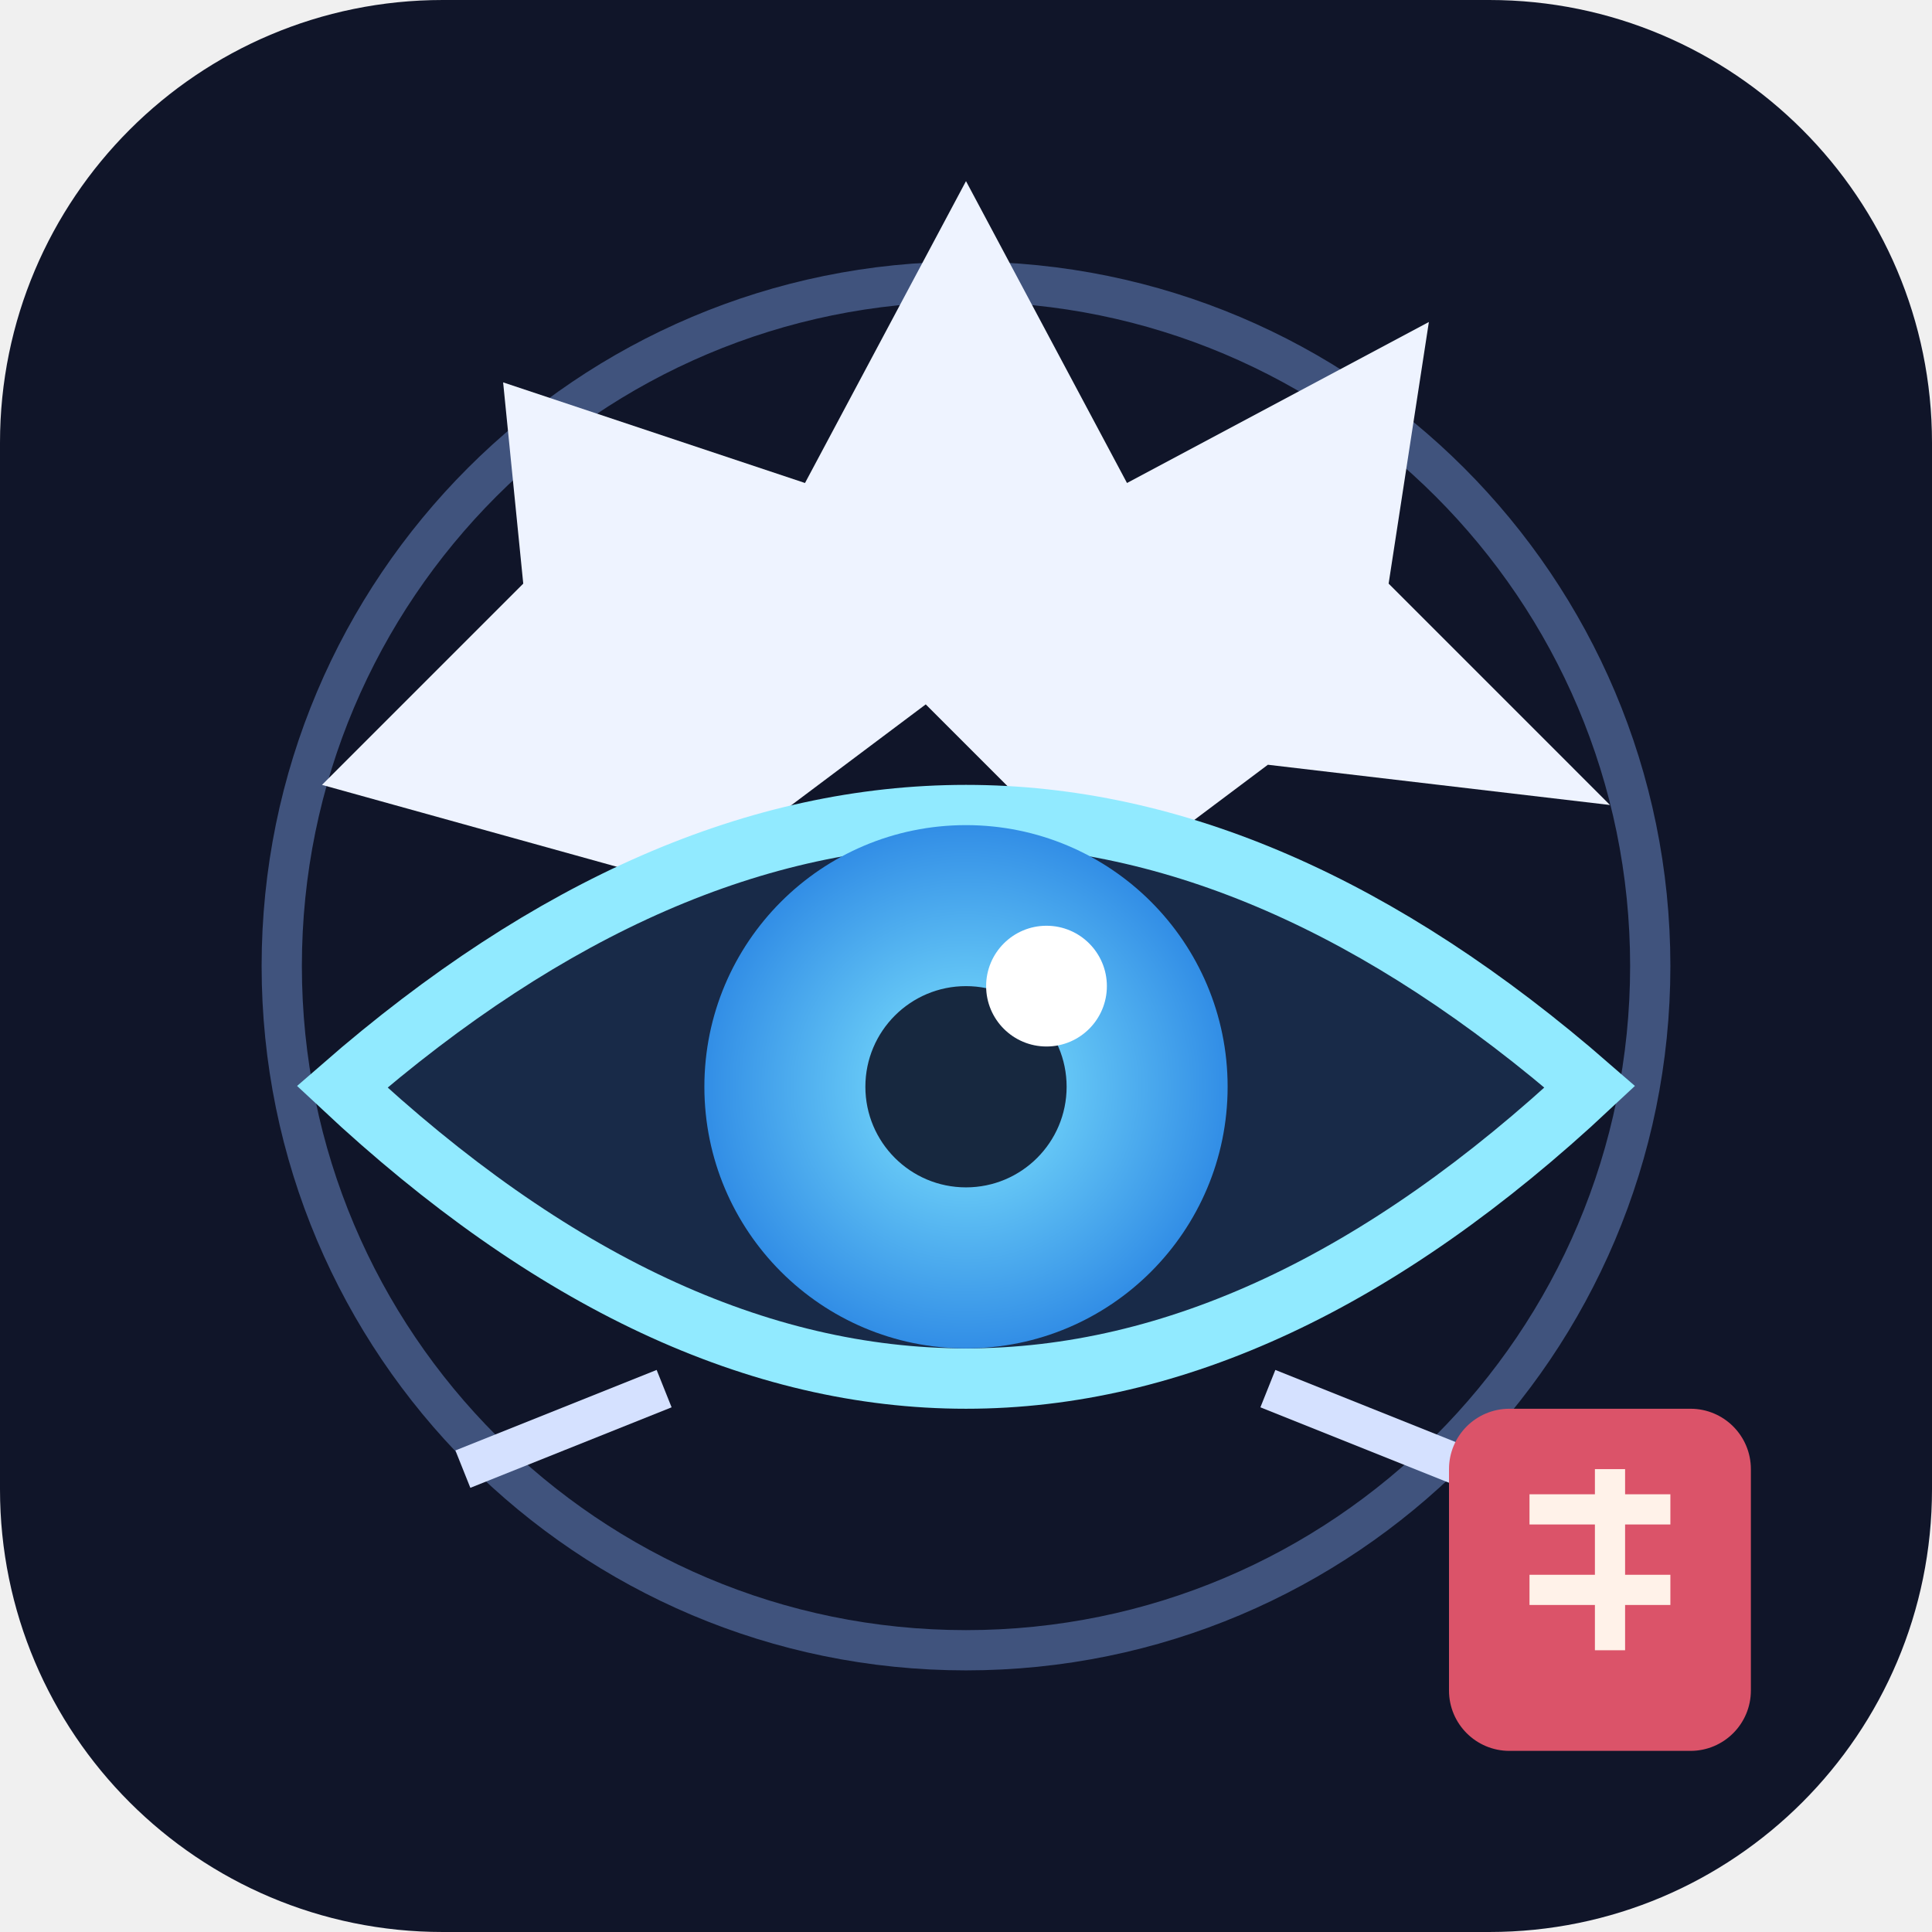
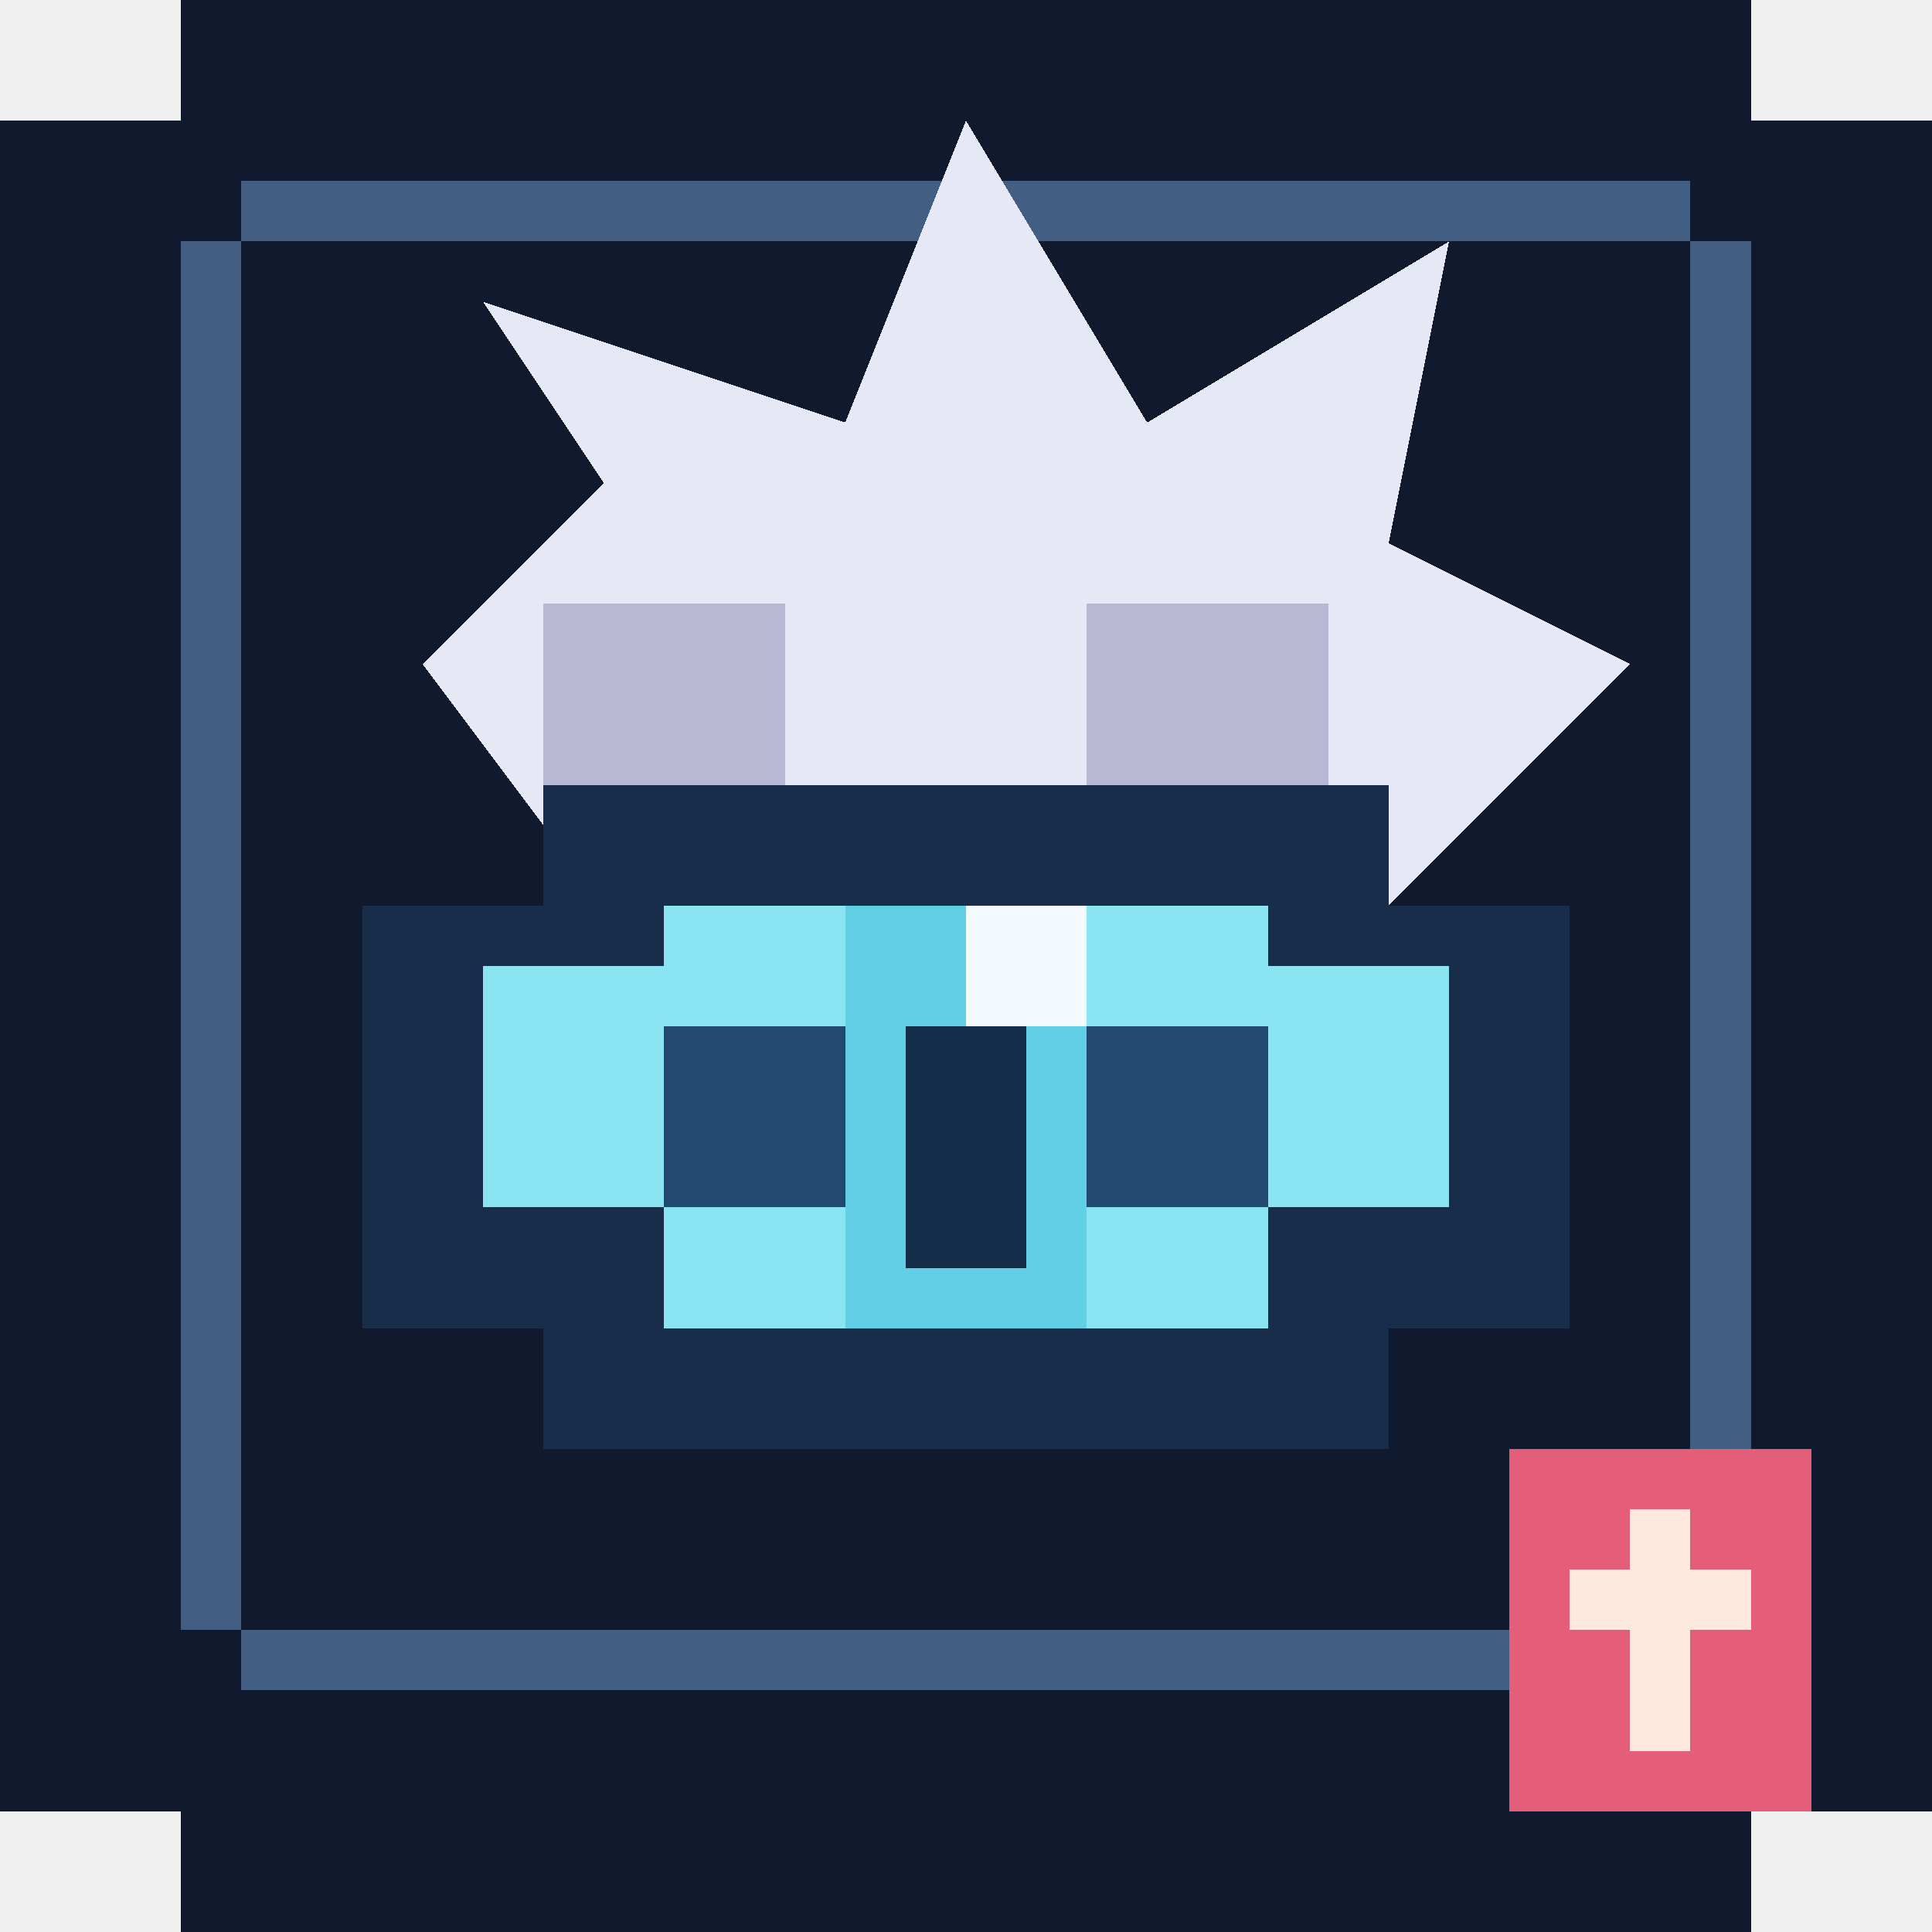
- <svg xmlns="http://www.w3.org/2000/svg" viewBox="0 0 96 96">
-   <defs>
-     <radialGradient id="a">
-       <stop stop-color="#83e8ff" />
-       <stop offset="1" stop-color="#328ee6" />
-     </radialGradient>
-   </defs>
-   <rect width="96" height="96" rx="22" fill="#101529" />
-   <circle cx="48" cy="48" r="34" fill="none" stroke="#40537d" stroke-width="2" />
-   <path d="m16 39 10-10-1-10 15 5L48 9l8 15 15-8-2 13 11 11-17-2-8 6-9-9-12 9Z" fill="#eef3ff" />
-   <path d="M17 54q31-27 62 0-31 29-62 0Z" fill="#182a48" stroke="#91eaff" stroke-width="3" />
-   <circle cx="48" cy="54" r="13" fill="url(#a)" />
-   <circle cx="48" cy="54" r="5" fill="#17283f" />
-   <circle cx="52" cy="49" r="3" fill="#fff" />
-   <path d="m23 73 10-4m30 0 10 4" stroke="#d5e1ff" stroke-width="2" />
-   <rect x="72" y="70" width="15" height="17" rx="3" fill="#db5369" />
-   <path d="M76 75h7m-3-2v9m-4-3h7" stroke="#fff2e9" stroke-width="1.5" />
+ <svg xmlns="http://www.w3.org/2000/svg" viewBox="0 0 32 32" shape-rendering="crispEdges">
+   <path fill="#10192d" d="M3 0h26v2h3v28h-3v2H3v-2H0V2h3Z" />
+   <path fill="#425e83" d="M4 3h24v1H4ZM3 4h1v23H3Zm25 0h1v23h-1ZM4 27h24v1H4Z" />
+   <path fill="#e7e8f5" d="m7 11 3-3-2-3 6 2 2-5 3 5 5-3-1 5 4 2-4 4H10Z" />
+   <path fill="#b9b8d4" d="M9 10h4v3H9Zm9 0h4v3h-4Z" />
+   <path fill="#182d49" d="M6 15h3v-2h14v2h3v7h-3v2H9v-2H6Z" />
+   <path fill="#8ae4f2" d="M8 16h3v-1h10v1h3v4h-3v2H11v-2H8Z" />
+   <path fill="#244970" d="M11 17h10v3H11Z" />
+   <path fill="#61cfe6" d="M14 15h4v7h-4Z" />
+   <path fill="#142d49" d="M15 17h2v4h-2Z" />
+   <path fill="#f4fbff" d="M16 15h2v2h-2Z" />
+   <path fill="#e55e79" d="M25 24h5v6h-5Z" />
+   <path fill="#ffe8dc" d="M26 26h3v1h-3Zm1-1h1v4h-1Z" />
</svg>
